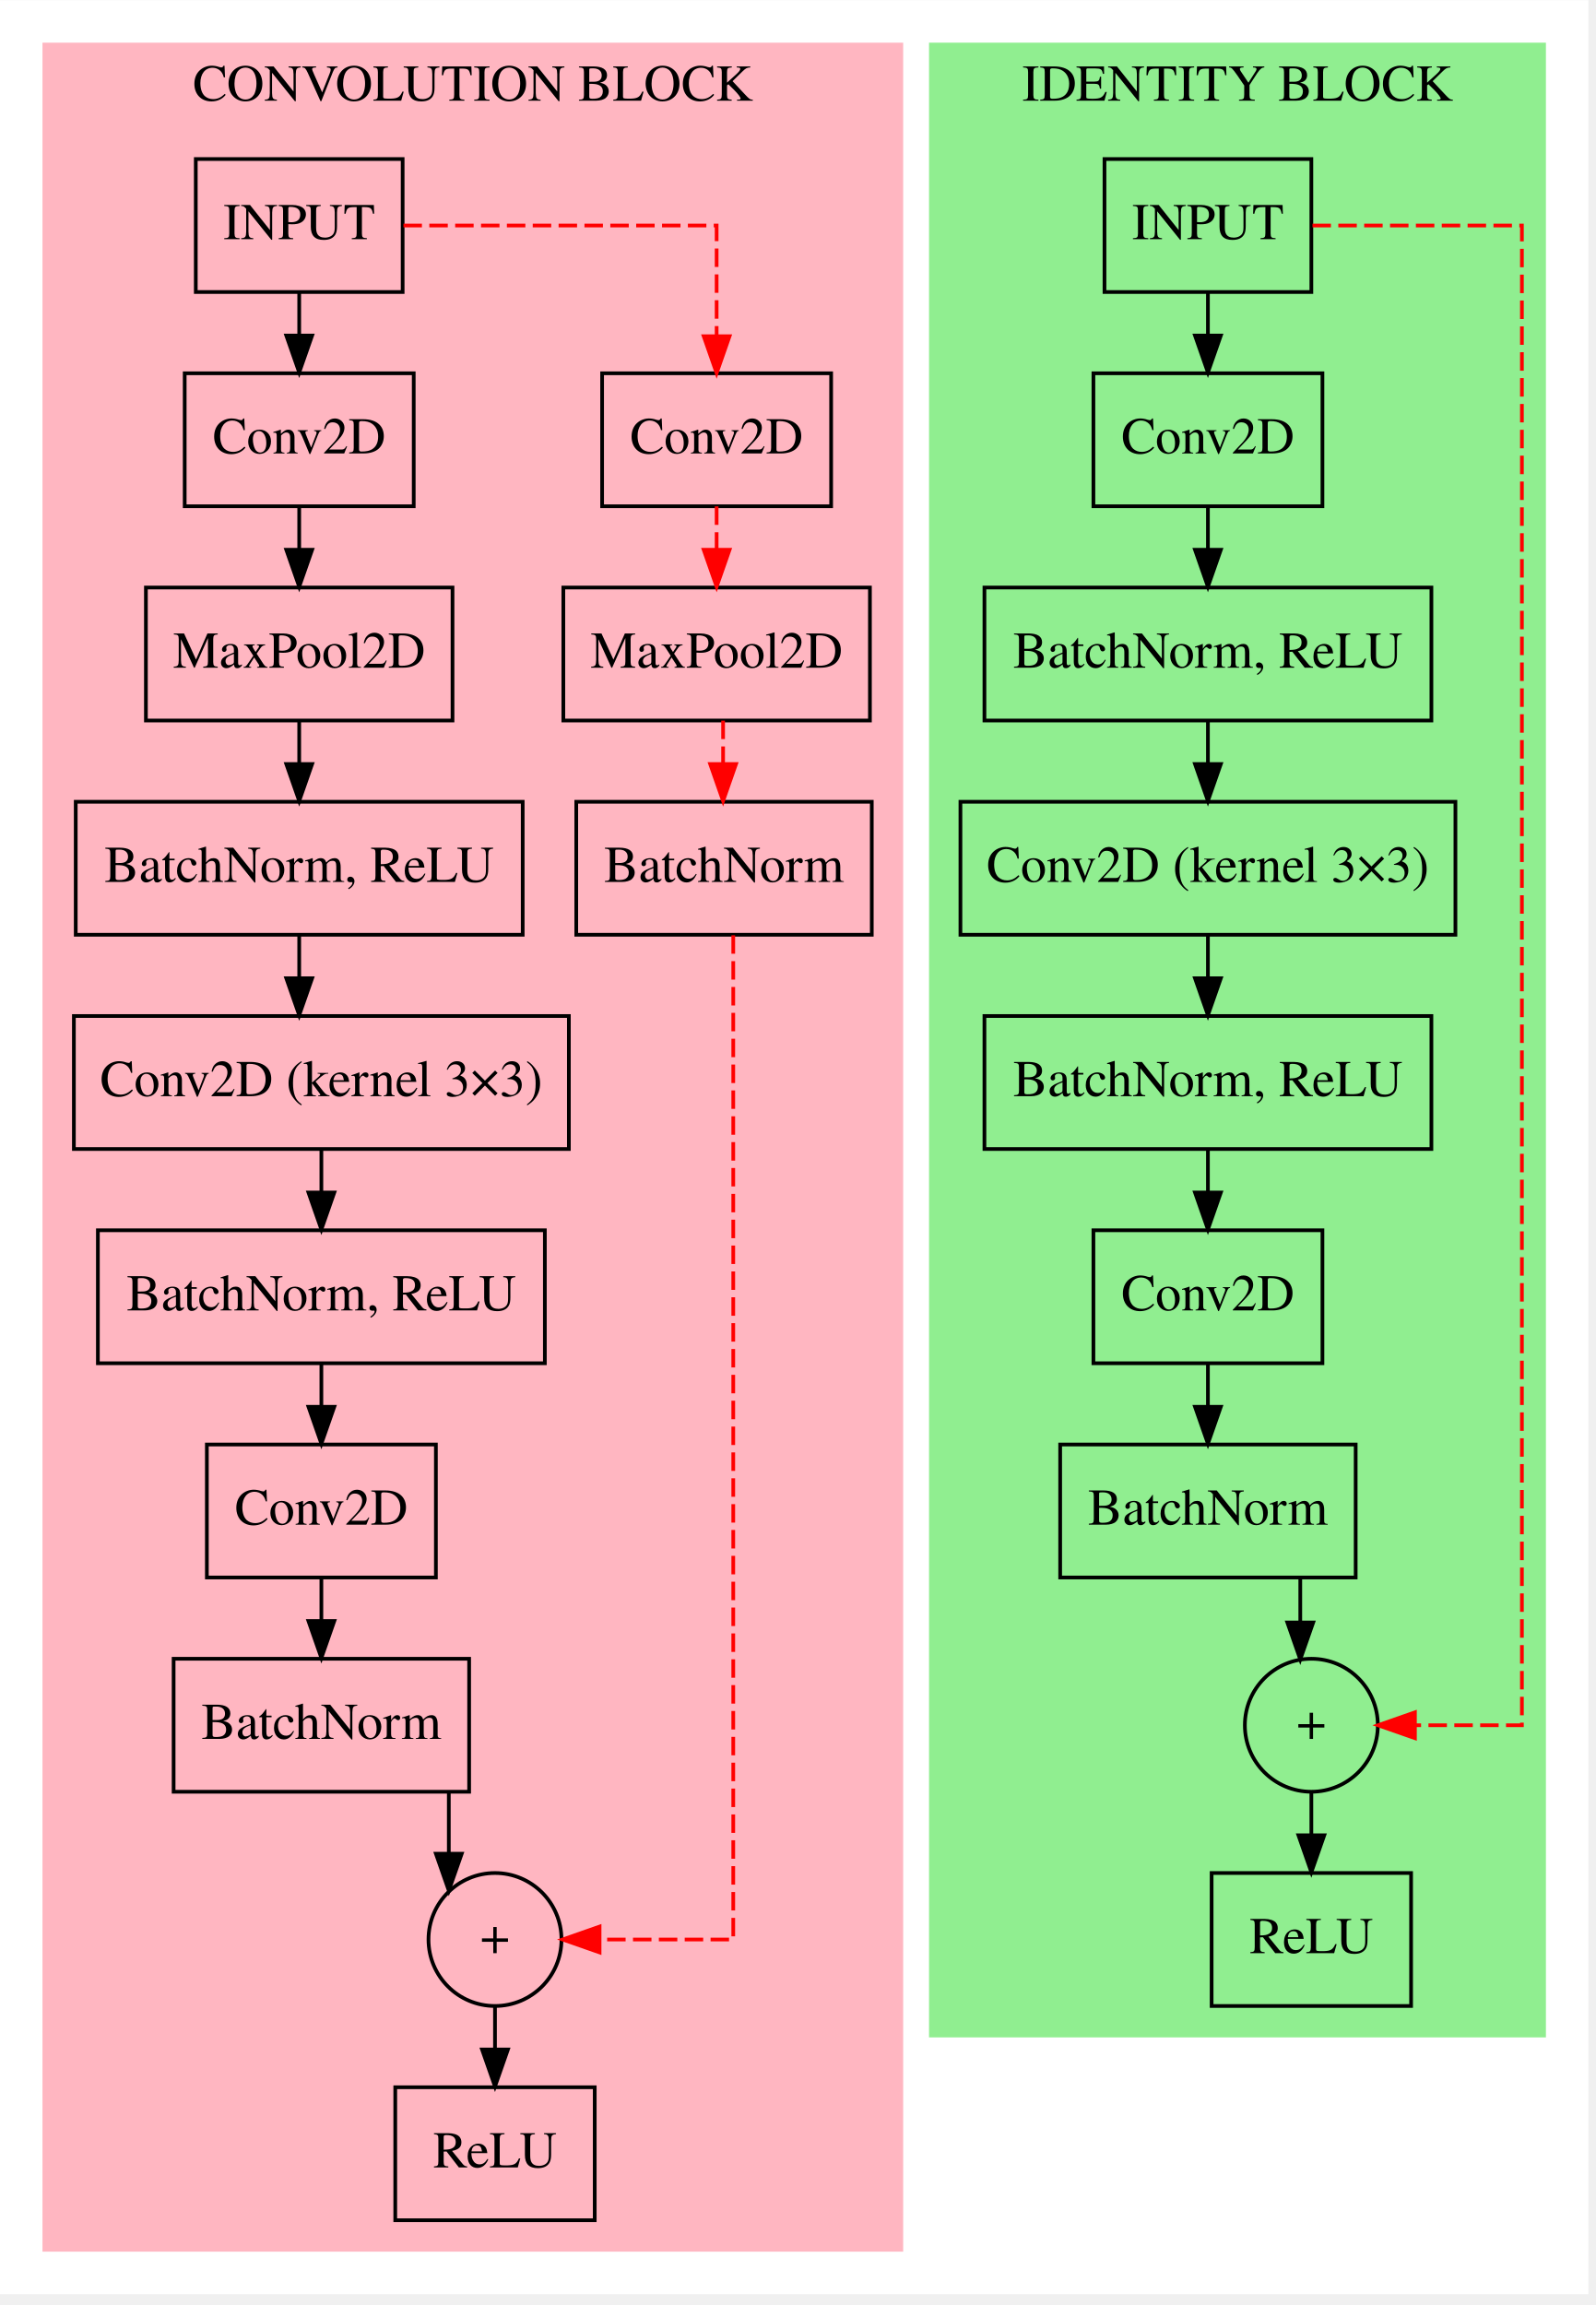
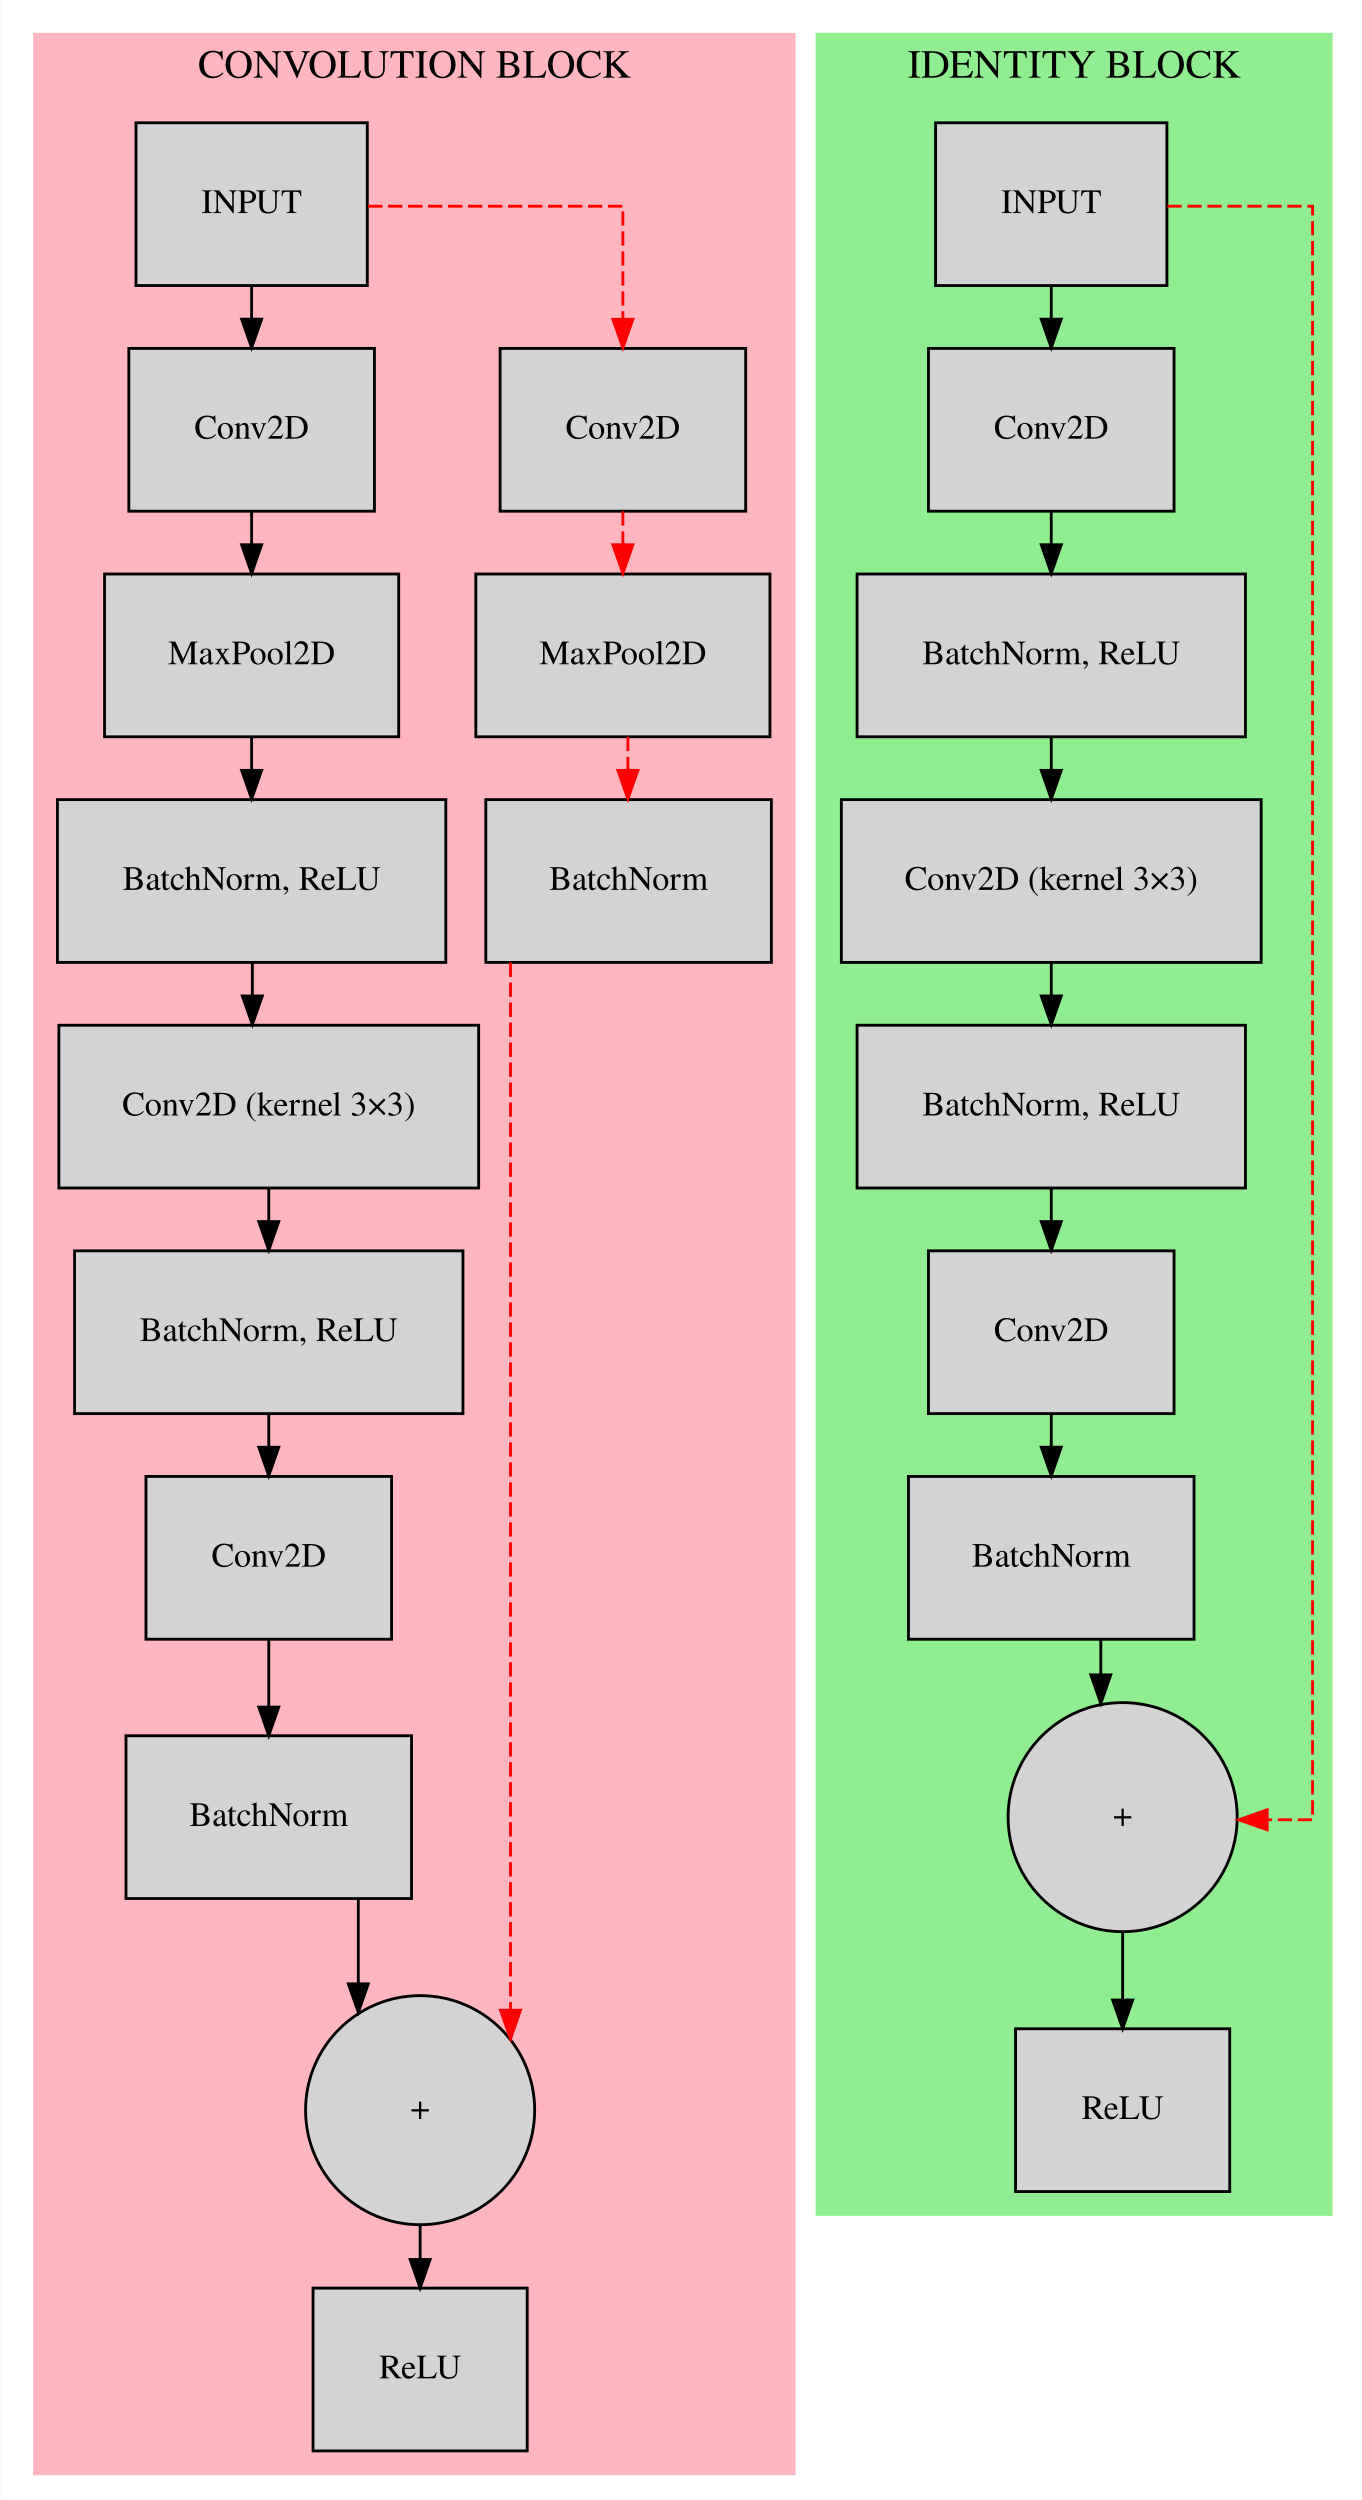
- <svg xmlns="http://www.w3.org/2000/svg" width="324pt" height="468pt" viewBox="0.00 0.00 324.00 467.92">
-   <g id="graph0" class="graph" transform="scale(0.75 0.75) rotate(0) translate(4 617)">
-     <polygon fill="white" stroke="transparent" points="-4,4 -4,-617 426,-617 426,4 -4,4" />
+ <svg xmlns="http://www.w3.org/2000/svg" width="324pt" height="595pt" viewBox="0.00 0.00 324.00 595.28">
+   <g id="graph0" class="graph" transform="scale(0.68 0.68) rotate(0) translate(4 874.22)">
+     <polygon fill="white" stroke="transparent" points="-4,4 -4,-874.22 474,-874.22 474,4 -4,4" />
    <g id="clust1" class="cluster">
-       <polygon fill="lightpink" stroke="lightpink" points="8,-8 8,-605 240,-605 240,-8 8,-8" />
-       <text text-anchor="middle" x="124" y="-589.8" font-family="Times,serif" font-size="14.00">CONVOLUTION BLOCK</text>
+       <polygon fill="lightpink" stroke="lightpink" points="8,-8 8,-862.22 274,-862.22 274,-8 8,-8" />
+       <text text-anchor="middle" x="141" y="-847.02" font-family="Times,serif" font-size="14.00">CONVOLUTION BLOCK</text>
    </g>
    <g id="clust2" class="cluster">
-       <polygon fill="lightgreen" stroke="lightgreen" points="248,-66 248,-605 414,-605 414,-66 248,-66" />
-       <text text-anchor="middle" x="331" y="-589.8" font-family="Times,serif" font-size="14.00">IDENTITY BLOCK</text>
+       <polygon fill="lightgreen" stroke="lightgreen" points="282,-98.81 282,-862.22 462,-862.22 462,-98.81 282,-98.81" />
+       <text text-anchor="middle" x="372" y="-847.02" font-family="Times,serif" font-size="14.00">IDENTITY BLOCK</text>
    </g>
    <g id="node1" class="node">
-       <polygon fill="none" stroke="black" points="105,-574 49,-574 49,-538 105,-538 105,-574" />
-       <text text-anchor="middle" x="77" y="-552.3" font-family="Times,serif" font-size="14.00">INPUT</text>
+       <polygon fill="lightgrey" stroke="black" points="124.5,-831.22 43.5,-831.22 43.5,-774.22 124.5,-774.22 124.5,-831.22" />
+       <text text-anchor="middle" x="84" y="-799.62" font-family="Times,serif" font-size="12.00">INPUT</text>
    </g>
    <g id="node2" class="node">
-       <polygon fill="none" stroke="black" points="108,-516 46,-516 46,-480 108,-480 108,-516" />
-       <text text-anchor="middle" x="77" y="-494.3" font-family="Times,serif" font-size="14.00">Conv2D</text>
+       <polygon fill="lightgrey" stroke="black" points="127,-752.22 41,-752.22 41,-695.22 127,-695.22 127,-752.22" />
+       <text text-anchor="middle" x="84" y="-720.62" font-family="Times,serif" font-size="12.00">Conv2D</text>
    </g>
    <g id="edge1" class="edge">
-       <path fill="none" stroke="black" d="M77,-537.97C77,-537.97 77,-526.22 77,-526.22" />
-       <polygon fill="black" stroke="black" points="80.5,-526.22 77,-516.22 73.5,-526.22 80.5,-526.22" />
+       <path fill="none" stroke="black" d="M84,-774.2C84,-774.2 84,-762.46 84,-762.46" />
+       <polygon fill="black" stroke="black" points="87.5,-762.46 84,-752.46 80.5,-762.46 87.5,-762.46" />
    </g>
    <g id="node11" class="node">
-       <polygon fill="none" stroke="black" points="221,-516 159,-516 159,-480 221,-480 221,-516" />
-       <text text-anchor="middle" x="190" y="-494.3" font-family="Times,serif" font-size="14.00">Conv2D</text>
+       <polygon fill="lightgrey" stroke="black" points="257,-752.22 171,-752.22 171,-695.22 257,-695.22 257,-752.22" />
+       <text text-anchor="middle" x="214" y="-720.62" font-family="Times,serif" font-size="12.00">Conv2D</text>
    </g>
    <g id="edge9" class="edge">
-       <path fill="none" stroke="red" stroke-dasharray="5,2" d="M105.22,-556C138.69,-556 190,-556 190,-556 190,-556 190,-526.03 190,-526.03" />
-       <polygon fill="red" stroke="red" points="193.5,-526.03 190,-516.03 186.5,-526.03 193.5,-526.03" />
+       <path fill="none" stroke="red" stroke-dasharray="5,2" d="M124.78,-802C162.9,-802 214,-802 214,-802 214,-802 214,-762.42 214,-762.42" />
+       <polygon fill="red" stroke="red" points="217.5,-762.42 214,-752.42 210.5,-762.42 217.5,-762.42" />
    </g>
    <g id="node3" class="node">
-       <polygon fill="none" stroke="black" points="118.5,-458 35.5,-458 35.5,-422 118.5,-422 118.5,-458" />
-       <text text-anchor="middle" x="77" y="-436.3" font-family="Times,serif" font-size="14.00">MaxPool2D</text>
+       <polygon fill="lightgrey" stroke="black" points="135.5,-673.22 32.5,-673.22 32.5,-616.22 135.5,-616.22 135.5,-673.22" />
+       <text text-anchor="middle" x="84" y="-641.62" font-family="Times,serif" font-size="12.00">MaxPool2D</text>
    </g>
    <g id="edge2" class="edge">
-       <path fill="none" stroke="black" d="M77,-479.97C77,-479.97 77,-468.22 77,-468.22" />
-       <polygon fill="black" stroke="black" points="80.5,-468.22 77,-458.22 73.5,-468.22 80.5,-468.22" />
+       <path fill="none" stroke="black" d="M84,-695.2C84,-695.2 84,-683.46 84,-683.46" />
+       <polygon fill="black" stroke="black" points="87.5,-683.46 84,-673.46 80.5,-683.46 87.5,-683.46" />
    </g>
    <g id="node4" class="node">
-       <polygon fill="none" stroke="black" points="137.5,-400 16.5,-400 16.5,-364 137.5,-364 137.5,-400" />
-       <text text-anchor="middle" x="77" y="-378.3" font-family="Times,serif" font-size="14.00">BatchNorm, ReLU</text>
+       <polygon fill="lightgrey" stroke="black" points="152,-594.22 16,-594.22 16,-537.22 152,-537.22 152,-594.22" />
+       <text text-anchor="middle" x="84" y="-562.62" font-family="Times,serif" font-size="12.00">BatchNorm, ReLU</text>
    </g>
    <g id="edge3" class="edge">
-       <path fill="none" stroke="black" d="M77,-421.97C77,-421.97 77,-410.22 77,-410.22" />
-       <polygon fill="black" stroke="black" points="80.5,-410.22 77,-400.22 73.5,-410.22 80.5,-410.22" />
+       <path fill="none" stroke="black" d="M84,-616.2C84,-616.2 84,-604.46 84,-604.46" />
+       <polygon fill="black" stroke="black" points="87.5,-604.46 84,-594.46 80.5,-604.46 87.5,-604.46" />
    </g>
    <g id="node5" class="node">
-       <polygon fill="none" stroke="black" points="150,-342 16,-342 16,-306 150,-306 150,-342" />
-       <text text-anchor="middle" x="83" y="-320.3" font-family="Times,serif" font-size="14.00">Conv2D (kernel 3×3)</text>
+       <polygon fill="lightgrey" stroke="black" points="163.5,-515.22 16.5,-515.22 16.5,-458.22 163.5,-458.22 163.5,-515.22" />
+       <text text-anchor="middle" x="90" y="-483.62" font-family="Times,serif" font-size="12.00">Conv2D (kernel 3×3)</text>
    </g>
    <g id="edge4" class="edge">
-       <path fill="none" stroke="black" d="M77,-363.97C77,-363.97 77,-352.22 77,-352.22" />
-       <polygon fill="black" stroke="black" points="80.5,-352.22 77,-342.22 73.5,-352.22 80.5,-352.22" />
+       <path fill="none" stroke="black" d="M84.25,-537.2C84.25,-537.2 84.25,-525.46 84.25,-525.46" />
+       <polygon fill="black" stroke="black" points="87.75,-525.46 84.25,-515.46 80.75,-525.46 87.75,-525.46" />
    </g>
    <g id="node6" class="node">
-       <polygon fill="none" stroke="black" points="143.5,-284 22.5,-284 22.5,-248 143.5,-248 143.5,-284" />
-       <text text-anchor="middle" x="83" y="-262.3" font-family="Times,serif" font-size="14.00">BatchNorm, ReLU</text>
+       <polygon fill="lightgrey" stroke="black" points="158,-436.22 22,-436.22 22,-379.22 158,-379.22 158,-436.22" />
+       <text text-anchor="middle" x="90" y="-404.62" font-family="Times,serif" font-size="12.00">BatchNorm, ReLU</text>
    </g>
    <g id="edge5" class="edge">
-       <path fill="none" stroke="black" d="M83,-305.97C83,-305.97 83,-294.22 83,-294.22" />
-       <polygon fill="black" stroke="black" points="86.5,-294.22 83,-284.22 79.5,-294.22 86.5,-294.22" />
+       <path fill="none" stroke="black" d="M90,-458.2C90,-458.2 90,-446.46 90,-446.46" />
+       <polygon fill="black" stroke="black" points="93.5,-446.46 90,-436.46 86.5,-446.46 93.5,-446.46" />
    </g>
    <g id="node7" class="node">
-       <polygon fill="none" stroke="black" points="114,-226 52,-226 52,-190 114,-190 114,-226" />
-       <text text-anchor="middle" x="83" y="-204.3" font-family="Times,serif" font-size="14.00">Conv2D</text>
+       <polygon fill="lightgrey" stroke="black" points="133,-357.22 47,-357.22 47,-300.22 133,-300.22 133,-357.22" />
+       <text text-anchor="middle" x="90" y="-325.62" font-family="Times,serif" font-size="12.00">Conv2D</text>
    </g>
    <g id="edge6" class="edge">
-       <path fill="none" stroke="black" d="M83,-247.97C83,-247.97 83,-236.22 83,-236.22" />
-       <polygon fill="black" stroke="black" points="86.5,-236.22 83,-226.22 79.5,-236.22 86.5,-236.22" />
+       <path fill="none" stroke="black" d="M90,-379.2C90,-379.2 90,-367.46 90,-367.46" />
+       <polygon fill="black" stroke="black" points="93.5,-367.46 90,-357.46 86.5,-367.46 93.5,-367.46" />
    </g>
    <g id="node8" class="node">
-       <polygon fill="none" stroke="black" points="123,-168 43,-168 43,-132 123,-132 123,-168" />
-       <text text-anchor="middle" x="83" y="-146.3" font-family="Times,serif" font-size="14.00">BatchNorm</text>
+       <polygon fill="lightgrey" stroke="black" points="140,-266.42 40,-266.42 40,-209.42 140,-209.42 140,-266.42" />
+       <text text-anchor="middle" x="90" y="-234.82" font-family="Times,serif" font-size="12.00">BatchNorm</text>
    </g>
    <g id="edge7" class="edge">
-       <path fill="none" stroke="black" d="M83,-189.97C83,-189.97 83,-178.22 83,-178.22" />
-       <polygon fill="black" stroke="black" points="86.5,-178.22 83,-168.22 79.5,-178.22 86.5,-178.22" />
+       <path fill="none" stroke="black" d="M90,-299.99C90,-299.99 90,-276.46 90,-276.46" />
+       <polygon fill="black" stroke="black" points="93.5,-276.46 90,-266.46 86.5,-276.46 93.5,-276.46" />
    </g>
    <g id="node9" class="node">
-       <ellipse fill="none" stroke="black" cx="130" cy="-92" rx="18" ry="18" />
-       <text text-anchor="middle" x="130" y="-88.3" font-family="Times,serif" font-size="14.00">+</text>
+       <ellipse fill="lightgrey" stroke="black" cx="143" cy="-135.31" rx="40.11" ry="40.11" />
+       <text text-anchor="middle" x="143" y="-132.21" font-family="Times,serif" font-size="12.00">+</text>
    </g>
    <g id="edge8" class="edge">
-       <path fill="none" stroke="black" d="M117.5,-131.97C117.5,-131.97 117.5,-115.23 117.5,-115.23" />
-       <polygon fill="black" stroke="black" points="121,-115.23 117.5,-105.23 114,-115.23 121,-115.23" />
+       <path fill="none" stroke="black" d="M121.35,-209.33C121.35,-209.33 121.35,-179.56 121.35,-179.56" />
+       <polygon fill="black" stroke="black" points="124.85,-179.56 121.35,-169.56 117.85,-179.56 124.85,-179.56" />
    </g>
    <g id="node10" class="node">
-       <polygon fill="none" stroke="black" points="157,-52 103,-52 103,-16 157,-16 157,-52" />
-       <text text-anchor="middle" x="130" y="-30.3" font-family="Times,serif" font-size="14.00">ReLU</text>
+       <polygon fill="lightgrey" stroke="black" points="180.5,-73 105.5,-73 105.5,-16 180.5,-16 180.5,-73" />
+       <text text-anchor="middle" x="143" y="-41.4" font-family="Times,serif" font-size="12.00">ReLU</text>
    </g>
    <g id="edge13" class="edge">
-       <path fill="none" stroke="black" d="M130,-73.97C130,-73.97 130,-62.22 130,-62.22" />
-       <polygon fill="black" stroke="black" points="133.5,-62.22 130,-52.22 126.5,-62.22 133.5,-62.22" />
+       <path fill="none" stroke="black" d="M143,-94.95C143,-94.95 143,-83.03 143,-83.03" />
+       <polygon fill="black" stroke="black" points="146.5,-83.03 143,-73.03 139.5,-83.03 146.5,-83.03" />
    </g>
    <g id="node12" class="node">
-       <polygon fill="none" stroke="black" points="231.5,-458 148.5,-458 148.5,-422 231.5,-422 231.5,-458" />
-       <text text-anchor="middle" x="190" y="-436.3" font-family="Times,serif" font-size="14.00">MaxPool2D</text>
+       <polygon fill="lightgrey" stroke="black" points="265.5,-673.22 162.5,-673.22 162.5,-616.22 265.5,-616.22 265.5,-673.22" />
+       <text text-anchor="middle" x="214" y="-641.62" font-family="Times,serif" font-size="12.00">MaxPool2D</text>
    </g>
    <g id="edge10" class="edge">
-       <path fill="none" stroke="red" stroke-dasharray="5,2" d="M190,-479.97C190,-479.97 190,-468.22 190,-468.22" />
-       <polygon fill="red" stroke="red" points="193.5,-468.22 190,-458.22 186.5,-468.22 193.5,-468.22" />
+       <path fill="none" stroke="red" stroke-dasharray="5,2" d="M214,-695.2C214,-695.2 214,-683.46 214,-683.46" />
+       <polygon fill="red" stroke="red" points="217.5,-683.46 214,-673.46 210.5,-683.46 217.5,-683.46" />
    </g>
    <g id="node13" class="node">
-       <polygon fill="none" stroke="black" points="232,-400 152,-400 152,-364 232,-364 232,-400" />
-       <text text-anchor="middle" x="192" y="-378.3" font-family="Times,serif" font-size="14.00">BatchNorm</text>
+       <polygon fill="lightgrey" stroke="black" points="266,-594.22 166,-594.22 166,-537.22 266,-537.22 266,-594.22" />
+       <text text-anchor="middle" x="216" y="-562.62" font-family="Times,serif" font-size="12.00">BatchNorm</text>
    </g>
    <g id="edge11" class="edge">
-       <path fill="none" stroke="red" stroke-dasharray="5,2" d="M191.75,-421.97C191.75,-421.97 191.75,-410.22 191.75,-410.22" />
-       <polygon fill="red" stroke="red" points="195.25,-410.22 191.75,-400.22 188.25,-410.22 195.25,-410.22" />
+       <path fill="none" stroke="red" stroke-dasharray="5,2" d="M215.75,-616.2C215.75,-616.2 215.75,-604.46 215.75,-604.46" />
+       <polygon fill="red" stroke="red" points="219.25,-604.46 215.75,-594.46 212.25,-604.46 219.25,-604.46" />
    </g>
    <g id="edge12" class="edge">
-       <path fill="none" stroke="red" stroke-dasharray="5,2" d="M194.5,-363.86C194.5,-300.37 194.5,-92 194.5,-92 194.5,-92 158.31,-92 158.31,-92" />
-       <polygon fill="red" stroke="red" points="158.31,-88.5 148.31,-92 158.31,-95.5 158.31,-88.5" />
+       <path fill="none" stroke="red" stroke-dasharray="5,2" d="M174.65,-537.15C174.65,-537.15 174.65,-170.31 174.65,-170.31" />
+       <polygon fill="red" stroke="red" points="178.15,-170.31 174.65,-160.31 171.15,-170.31 178.15,-170.31" />
    </g>
    <g id="node14" class="node">
-       <polygon fill="none" stroke="black" points="351,-574 295,-574 295,-538 351,-538 351,-574" />
-       <text text-anchor="middle" x="323" y="-552.3" font-family="Times,serif" font-size="14.00">INPUT</text>
+       <polygon fill="lightgrey" stroke="black" points="404.5,-831.22 323.5,-831.22 323.5,-774.22 404.5,-774.22 404.5,-831.22" />
+       <text text-anchor="middle" x="364" y="-799.62" font-family="Times,serif" font-size="12.00">INPUT</text>
    </g>
    <g id="node15" class="node">
-       <polygon fill="none" stroke="black" points="354,-516 292,-516 292,-480 354,-480 354,-516" />
-       <text text-anchor="middle" x="323" y="-494.3" font-family="Times,serif" font-size="14.00">Conv2D</text>
+       <polygon fill="lightgrey" stroke="black" points="407,-752.22 321,-752.22 321,-695.22 407,-695.22 407,-752.22" />
+       <text text-anchor="middle" x="364" y="-720.62" font-family="Times,serif" font-size="12.00">Conv2D</text>
    </g>
    <g id="edge14" class="edge">
-       <path fill="none" stroke="black" d="M323,-537.97C323,-537.97 323,-526.22 323,-526.22" />
-       <polygon fill="black" stroke="black" points="326.5,-526.22 323,-516.22 319.5,-526.22 326.5,-526.22" />
+       <path fill="none" stroke="black" d="M364,-774.2C364,-774.2 364,-762.46 364,-762.46" />
+       <polygon fill="black" stroke="black" points="367.5,-762.46 364,-752.46 360.5,-762.46 367.5,-762.46" />
    </g>
    <g id="node21" class="node">
-       <ellipse fill="none" stroke="black" cx="351" cy="-150" rx="18" ry="18" />
-       <text text-anchor="middle" x="351" y="-146.3" font-family="Times,serif" font-size="14.00">+</text>
+       <ellipse fill="lightgrey" stroke="black" cx="389" cy="-237.92" rx="40.11" ry="40.11" />
+       <text text-anchor="middle" x="389" y="-234.82" font-family="Times,serif" font-size="12.00">+</text>
    </g>
    <g id="edge21" class="edge">
-       <path fill="none" stroke="red" stroke-dasharray="5,2" d="M351.3,-556C376.03,-556 408,-556 408,-556 408,-556 408,-150 408,-150 408,-150 379.04,-150 379.04,-150" />
-       <polygon fill="red" stroke="red" points="379.04,-146.5 369.04,-150 379.04,-153.5 379.04,-146.5" />
+       <path fill="none" stroke="red" stroke-dasharray="5,2" d="M404.67,-802C429.1,-802 455.5,-802 455.5,-802 455.5,-802 455.5,-237 455.5,-237 455.5,-237 439.6,-237 439.6,-237" />
+       <polygon fill="red" stroke="red" points="439.6,-233.5 429.6,-237 439.6,-240.5 439.6,-233.5" />
    </g>
    <g id="node16" class="node">
-       <polygon fill="none" stroke="black" points="383.5,-458 262.5,-458 262.5,-422 383.5,-422 383.5,-458" />
-       <text text-anchor="middle" x="323" y="-436.3" font-family="Times,serif" font-size="14.00">BatchNorm, ReLU</text>
+       <polygon fill="lightgrey" stroke="black" points="432,-673.22 296,-673.22 296,-616.22 432,-616.22 432,-673.22" />
+       <text text-anchor="middle" x="364" y="-641.62" font-family="Times,serif" font-size="12.00">BatchNorm, ReLU</text>
    </g>
    <g id="edge15" class="edge">
-       <path fill="none" stroke="black" d="M323,-479.97C323,-479.97 323,-468.22 323,-468.22" />
-       <polygon fill="black" stroke="black" points="326.5,-468.22 323,-458.22 319.5,-468.22 326.5,-468.22" />
+       <path fill="none" stroke="black" d="M364,-695.2C364,-695.2 364,-683.46 364,-683.46" />
+       <polygon fill="black" stroke="black" points="367.5,-683.46 364,-673.46 360.5,-683.46 367.5,-683.46" />
    </g>
    <g id="node17" class="node">
-       <polygon fill="none" stroke="black" points="390,-400 256,-400 256,-364 390,-364 390,-400" />
-       <text text-anchor="middle" x="323" y="-378.3" font-family="Times,serif" font-size="14.00">Conv2D (kernel 3×3)</text>
+       <polygon fill="lightgrey" stroke="black" points="437.5,-594.22 290.5,-594.22 290.5,-537.22 437.5,-537.22 437.5,-594.22" />
+       <text text-anchor="middle" x="364" y="-562.62" font-family="Times,serif" font-size="12.00">Conv2D (kernel 3×3)</text>
    </g>
    <g id="edge16" class="edge">
-       <path fill="none" stroke="black" d="M323,-421.97C323,-421.97 323,-410.22 323,-410.22" />
-       <polygon fill="black" stroke="black" points="326.5,-410.22 323,-400.22 319.5,-410.22 326.5,-410.22" />
+       <path fill="none" stroke="black" d="M364,-616.2C364,-616.2 364,-604.46 364,-604.46" />
+       <polygon fill="black" stroke="black" points="367.5,-604.46 364,-594.46 360.5,-604.46 367.5,-604.46" />
    </g>
    <g id="node18" class="node">
-       <polygon fill="none" stroke="black" points="383.5,-342 262.5,-342 262.5,-306 383.5,-306 383.5,-342" />
-       <text text-anchor="middle" x="323" y="-320.3" font-family="Times,serif" font-size="14.00">BatchNorm, ReLU</text>
+       <polygon fill="lightgrey" stroke="black" points="432,-515.22 296,-515.22 296,-458.22 432,-458.22 432,-515.22" />
+       <text text-anchor="middle" x="364" y="-483.62" font-family="Times,serif" font-size="12.00">BatchNorm, ReLU</text>
    </g>
    <g id="edge17" class="edge">
-       <path fill="none" stroke="black" d="M323,-363.97C323,-363.97 323,-352.22 323,-352.22" />
-       <polygon fill="black" stroke="black" points="326.5,-352.22 323,-342.22 319.5,-352.22 326.5,-352.22" />
+       <path fill="none" stroke="black" d="M364,-537.2C364,-537.2 364,-525.46 364,-525.46" />
+       <polygon fill="black" stroke="black" points="367.5,-525.46 364,-515.46 360.5,-525.46 367.5,-525.46" />
    </g>
    <g id="node19" class="node">
-       <polygon fill="none" stroke="black" points="354,-284 292,-284 292,-248 354,-248 354,-284" />
-       <text text-anchor="middle" x="323" y="-262.3" font-family="Times,serif" font-size="14.00">Conv2D</text>
+       <polygon fill="lightgrey" stroke="black" points="407,-436.22 321,-436.22 321,-379.22 407,-379.22 407,-436.22" />
+       <text text-anchor="middle" x="364" y="-404.62" font-family="Times,serif" font-size="12.00">Conv2D</text>
    </g>
    <g id="edge18" class="edge">
-       <path fill="none" stroke="black" d="M323,-305.97C323,-305.97 323,-294.22 323,-294.22" />
-       <polygon fill="black" stroke="black" points="326.5,-294.22 323,-284.22 319.5,-294.22 326.5,-294.22" />
+       <path fill="none" stroke="black" d="M364,-458.2C364,-458.2 364,-446.46 364,-446.46" />
+       <polygon fill="black" stroke="black" points="367.5,-446.46 364,-436.46 360.5,-446.46 367.5,-446.46" />
    </g>
    <g id="node20" class="node">
-       <polygon fill="none" stroke="black" points="363,-226 283,-226 283,-190 363,-190 363,-226" />
-       <text text-anchor="middle" x="323" y="-204.3" font-family="Times,serif" font-size="14.00">BatchNorm</text>
+       <polygon fill="lightgrey" stroke="black" points="414,-357.22 314,-357.22 314,-300.22 414,-300.22 414,-357.22" />
+       <text text-anchor="middle" x="364" y="-325.62" font-family="Times,serif" font-size="12.00">BatchNorm</text>
    </g>
    <g id="edge19" class="edge">
-       <path fill="none" stroke="black" d="M323,-247.97C323,-247.97 323,-236.22 323,-236.22" />
-       <polygon fill="black" stroke="black" points="326.5,-236.22 323,-226.22 319.5,-236.22 326.5,-236.22" />
+       <path fill="none" stroke="black" d="M364,-379.2C364,-379.2 364,-367.46 364,-367.46" />
+       <polygon fill="black" stroke="black" points="367.5,-367.46 364,-357.46 360.5,-367.46 367.5,-367.46" />
    </g>
    <g id="edge20" class="edge">
-       <path fill="none" stroke="black" d="M348,-189.97C348,-189.97 348,-177.82 348,-177.82" />
-       <polygon fill="black" stroke="black" points="351.5,-177.82 348,-167.82 344.5,-177.82 351.5,-177.82" />
+       <path fill="none" stroke="black" d="M381.35,-299.99C381.35,-299.99 381.35,-287.74 381.35,-287.74" />
+       <polygon fill="black" stroke="black" points="384.85,-287.74 381.35,-277.74 377.85,-287.74 384.85,-287.74" />
    </g>
    <g id="node22" class="node">
-       <polygon fill="none" stroke="black" points="378,-110 324,-110 324,-74 378,-74 378,-110" />
-       <text text-anchor="middle" x="351" y="-88.3" font-family="Times,serif" font-size="14.00">ReLU</text>
+       <polygon fill="lightgrey" stroke="black" points="426.5,-163.81 351.5,-163.81 351.5,-106.81 426.5,-106.81 426.5,-163.81" />
+       <text text-anchor="middle" x="389" y="-132.21" font-family="Times,serif" font-size="12.00">ReLU</text>
    </g>
    <g id="edge22" class="edge">
-       <path fill="none" stroke="black" d="M351,-131.97C351,-131.97 351,-120.22 351,-120.22" />
-       <polygon fill="black" stroke="black" points="354.5,-120.22 351,-110.22 347.5,-120.22 354.5,-120.22" />
+       <path fill="none" stroke="black" d="M389,-197.36C389,-197.36 389,-173.87 389,-173.87" />
+       <polygon fill="black" stroke="black" points="392.5,-173.87 389,-163.87 385.5,-173.87 392.5,-173.87" />
    </g>
  </g>
</svg>
